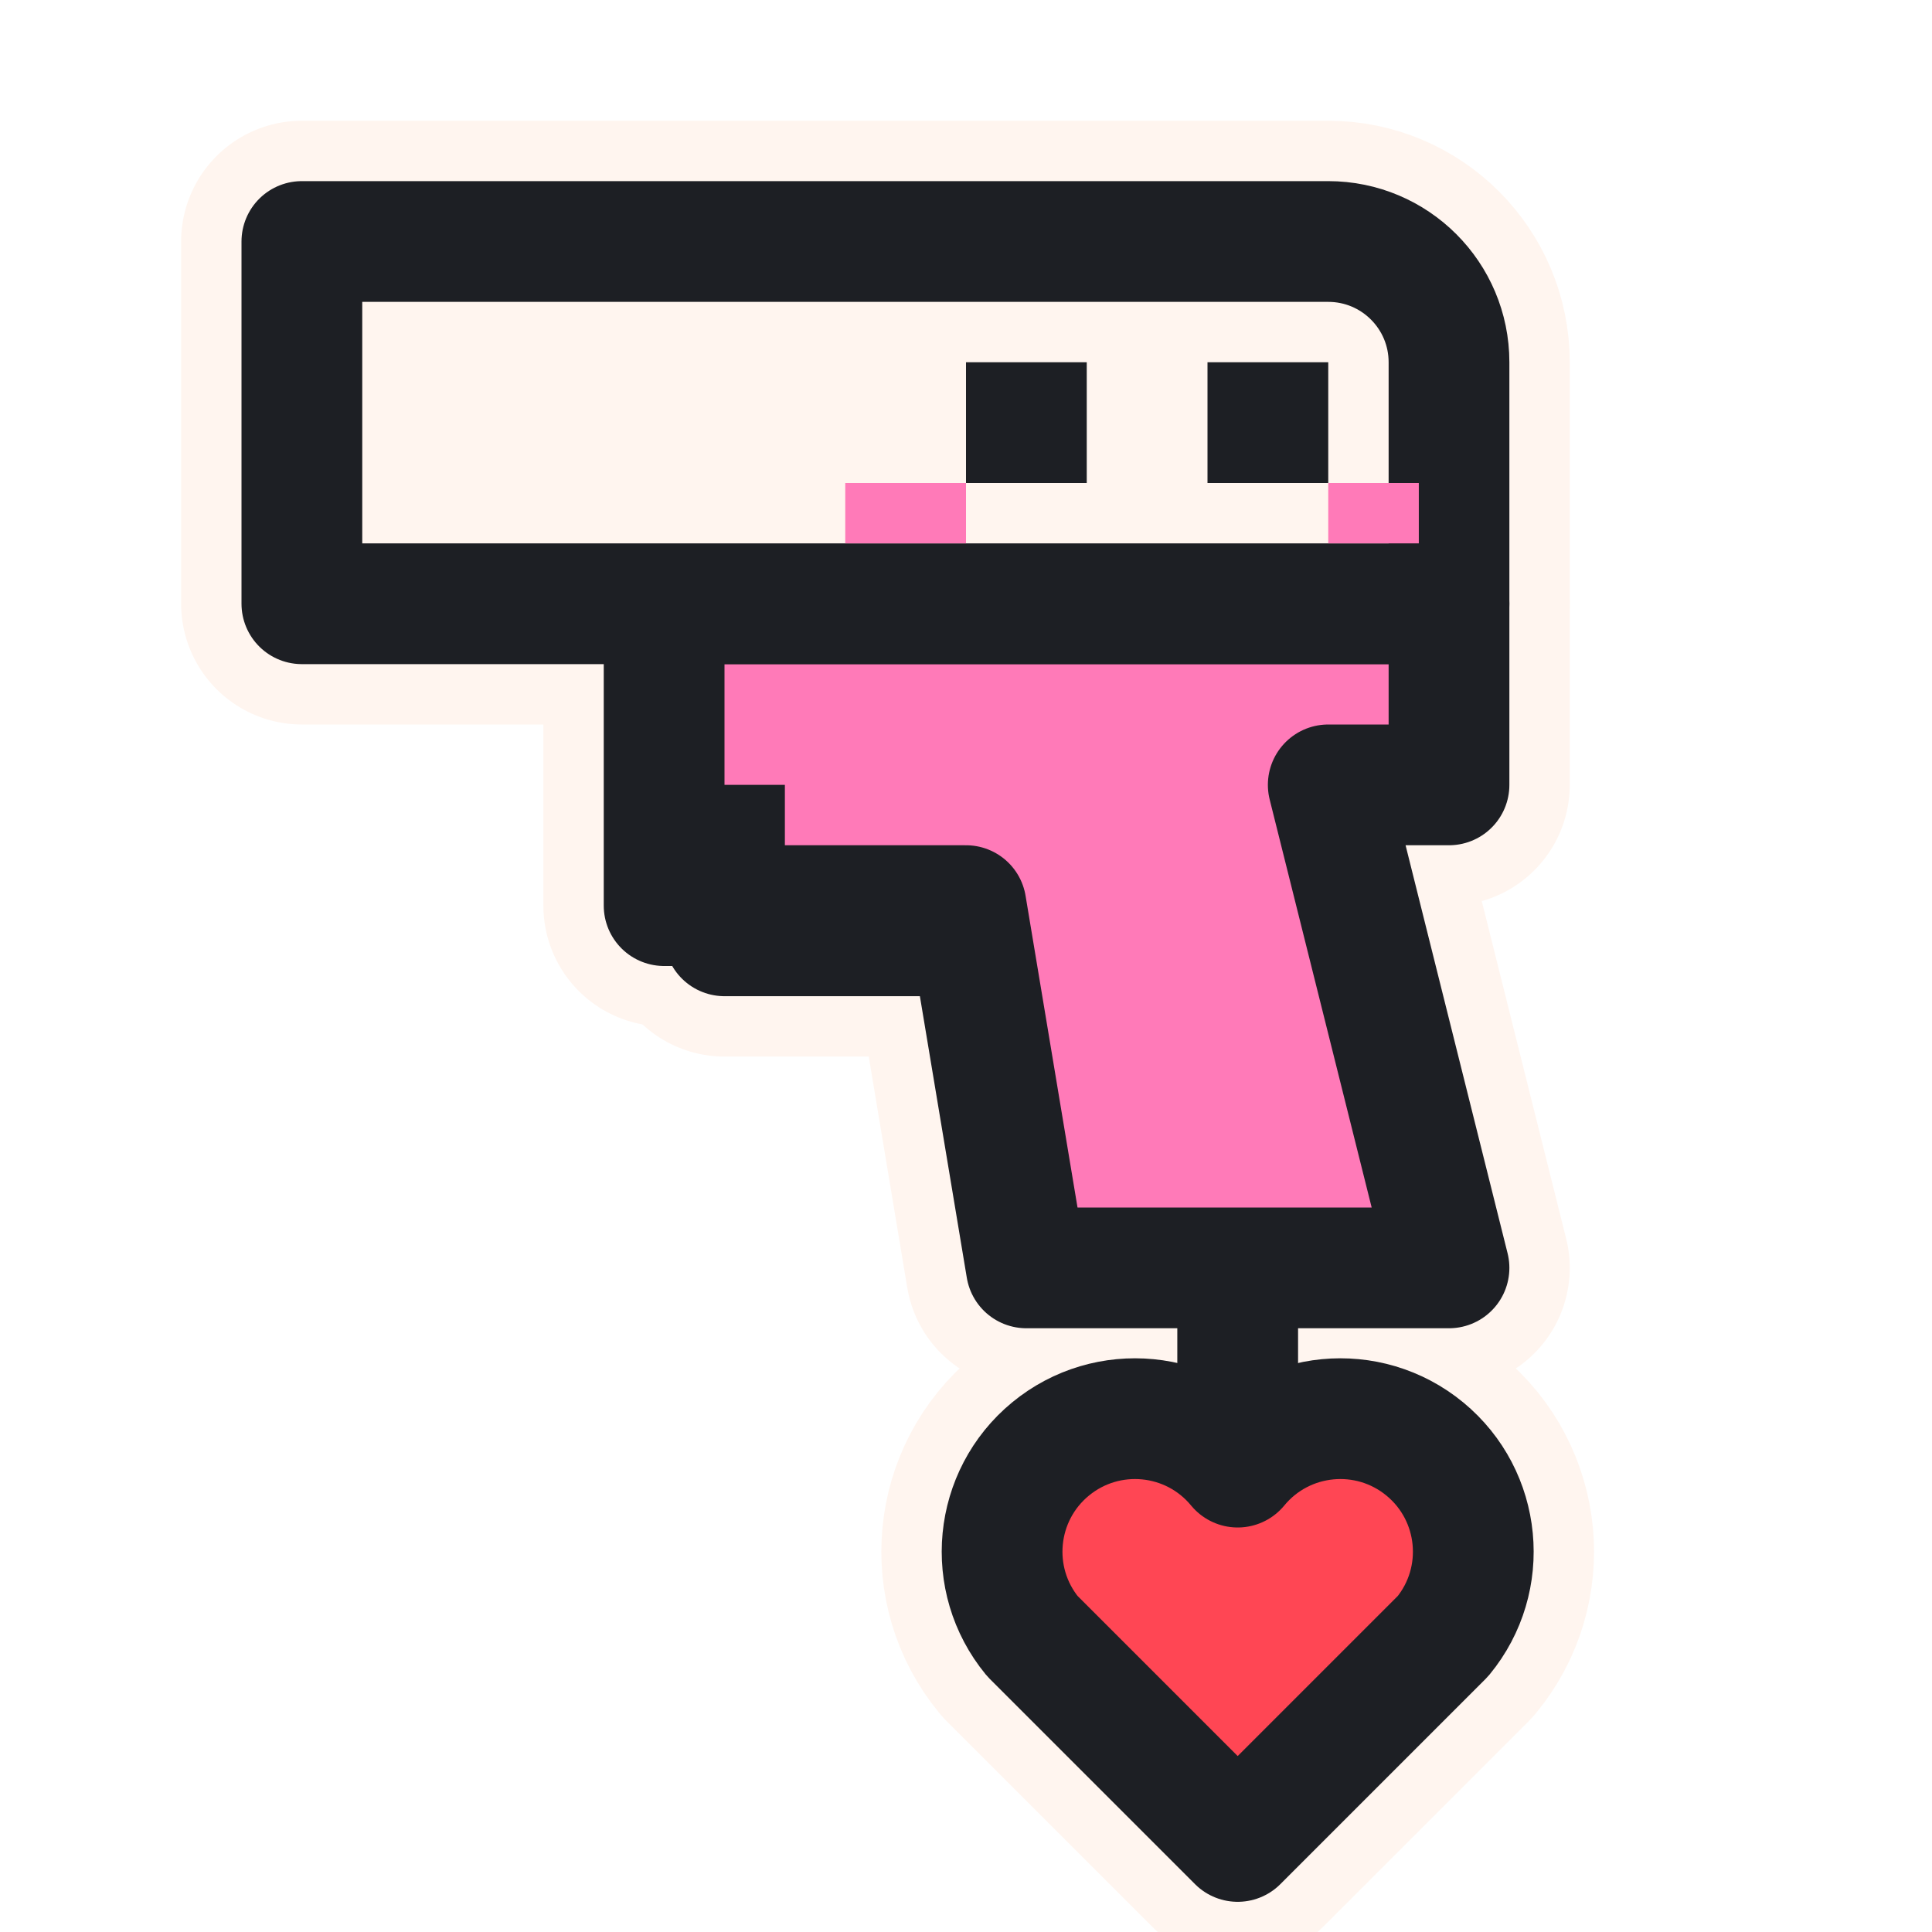
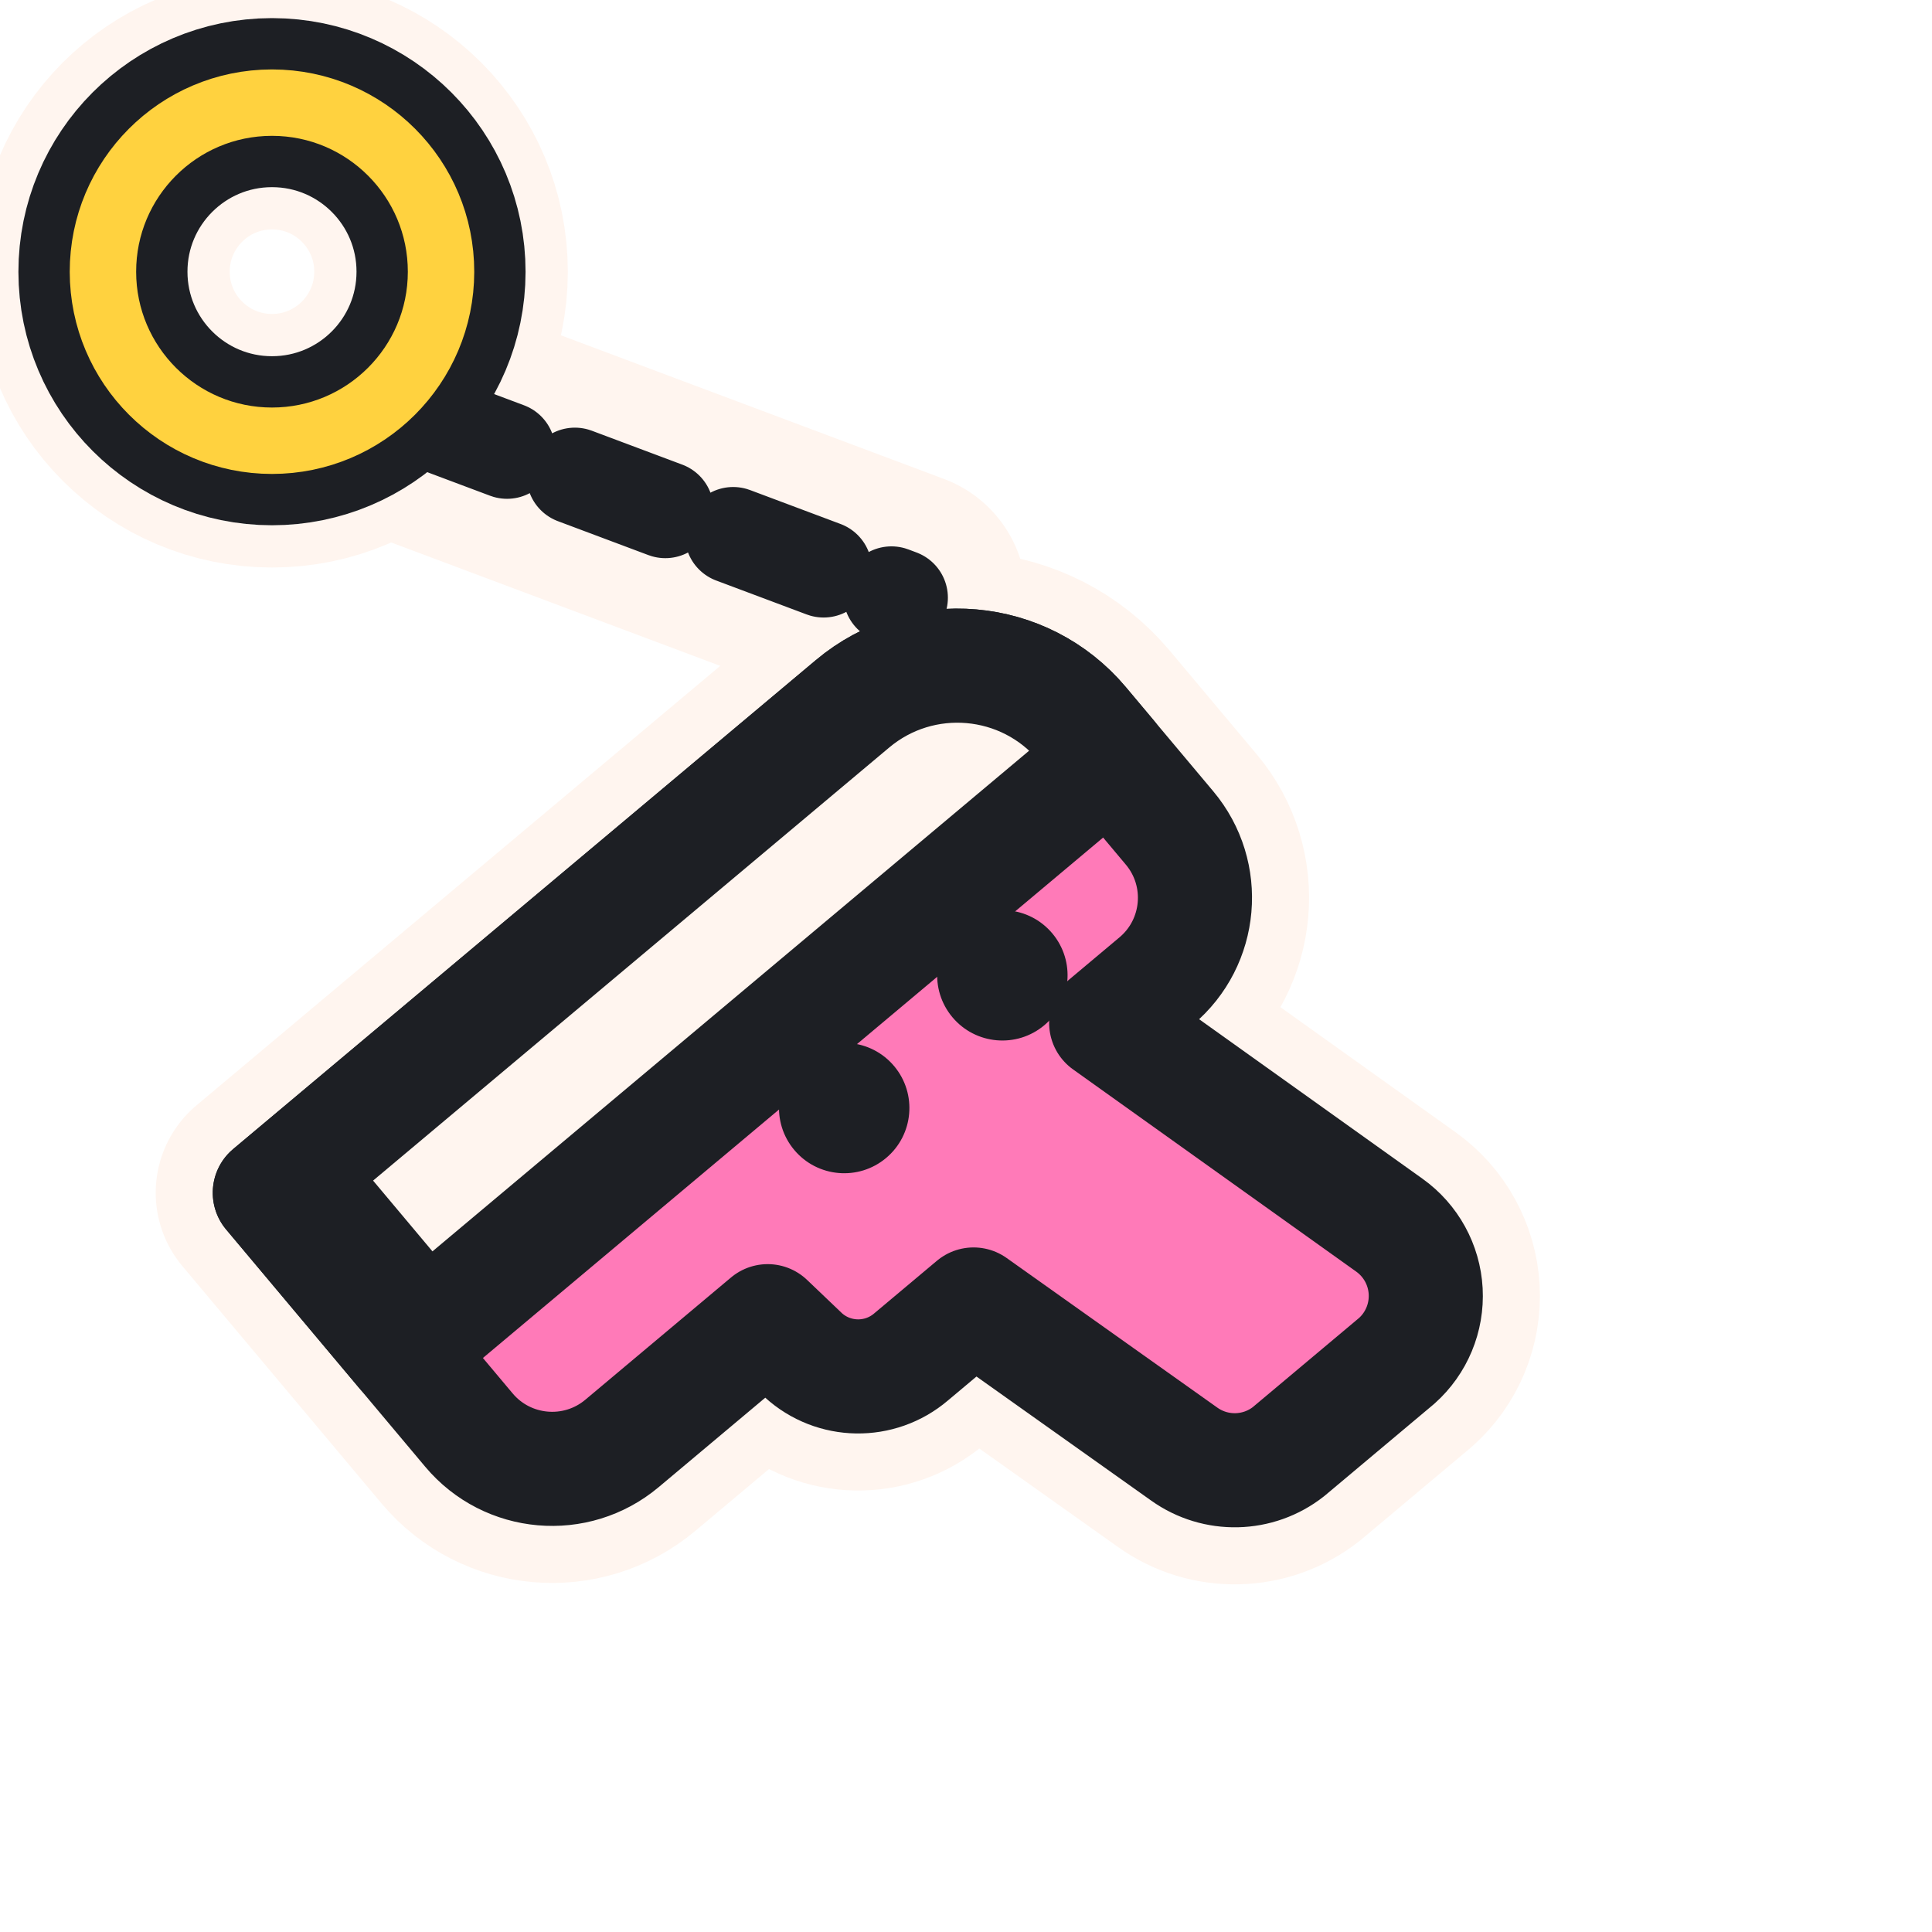
<svg xmlns="http://www.w3.org/2000/svg" width="32" height="32" viewBox="0 0 32 32">
-   <g fill="none" stroke="#fff5ef" stroke-width="4" stroke-linejoin="round" stroke-linecap="round">
-     <path d="M11 10H24V13H22L24 21H17L16 15H11z" />
-     <path d="M5 4H22a2 2 0 0 1 2 2V10H5z" />
-     <path d="M20.5 30.5L17.1 27.1a2 2 0 0 1 3.4-2.8 2 2 0 0 1 3.4 2.8z" />
-     <path d="M20.5 21.5V24" />
-     <path d="M12 13V15.5H16" />
+   <g fill="none" stroke="#fff5ef" stroke-width="4.2" stroke-linejoin="round" stroke-linecap="round">
+     <path d="M4.5 1.7a2.8 2.8 0 1 0 .01 0z" />
+     <path d="M6.9 6.9L14.9 9.9" />
+     <path transform="translate(15.5 10.5) rotate(-40.0) scale(.9) translate(-18.5 -4)" d="M2.5 4h14a3 3 0 0 1 3 3v2.5a2 2 0 0 1-2 2h-1.2l1.6 6.2a1.6 1.6 0 0 1-1.5 2h-2.6a1.6 1.6 0 0 1-1.5-1.2l-1.2-4.6H9.6a1.5 1.5 0 0 1-1.5-1.3l-.1-.9H4.5a2 2 0 0 1-2-2z" />
  </g>
-   <path d="M11 10H24V13H22L24 21H17L16 15H11z" fill="#ff7ab8" stroke="#1d1f24" stroke-width="2" stroke-linejoin="round" />
-   <path d="M5 4H22a2 2 0 0 1 2 2V10H5z" fill="#fff5ef" stroke="#1d1f24" stroke-width="2" stroke-linejoin="round" />
-   <rect x="16" y="6" width="2" height="2" fill="#1d1f24" />
-   <rect x="20" y="6" width="2" height="2" fill="#1d1f24" />
-   <rect x="14" y="8" width="2" height="1" fill="#ff7ab8" />
-   <rect x="22" y="8" width="1.5" height="1" fill="#ff7ab8" />
-   <path d="M12 13V15.5H16" fill="none" stroke="#1d1f24" stroke-width="2" stroke-linejoin="round" />
-   <path d="M20.5 21.5V24" stroke="#1d1f24" stroke-width="2" />
-   <path d="M20.5 30.5L17.1 27.1a2 2 0 0 1 3.4-2.8 2 2 0 0 1 3.4 2.8z" fill="#ff4654" stroke="#1d1f24" stroke-width="2" stroke-linejoin="round" />
+   <path d="M6.9 6.9L14.9 9.9" stroke="#1d1f24" stroke-width="1.6" stroke-linecap="round" stroke-dasharray="1.6 1.2" />
+   <path d="M4.5 1.7a2.8 2.8 0 1 0 .01 0z" fill="none" stroke="#1d1f24" stroke-width="2.8" />
+   <path d="M4.5 1.7a2.8 2.8 0 1 0 .01 0z" fill="none" stroke="#ffd23f" stroke-width="1.1" />
+   <g transform="translate(15.5 10.5) rotate(-40.0) scale(.9) translate(-18.5 -4)">
+     <path d="M2.5 4h14a3 3 0 0 1 3 3v2.5a2 2 0 0 1-2 2h-1.2l1.6 6.2a1.6 1.6 0 0 1-1.5 2h-2.6a1.6 1.6 0 0 1-1.5-1.2l-1.2-4.6H9.6a1.5 1.5 0 0 1-1.5-1.3l-.1-.9H4.5a2 2 0 0 1-2-2z" fill="#ff7ab8" stroke="#1d1f24" stroke-width="2.1" stroke-linejoin="round" />
+     <path d="M2.5 4h14a3 3 0 0 1 3 3v.8H2.5z" fill="#fff5ef" stroke="#1d1f24" stroke-width="2.1" stroke-linejoin="round" />
+     <circle cx="11.6" cy="9.6" r="1.2" fill="#1d1f24" />
+     <circle cx="15.4" cy="9.6" r="1.2" fill="#1d1f24" />
+     <path d="M2.5 4h1.6v3.8H2.5" fill="#1d1f24" />
+   </g>
</svg>
